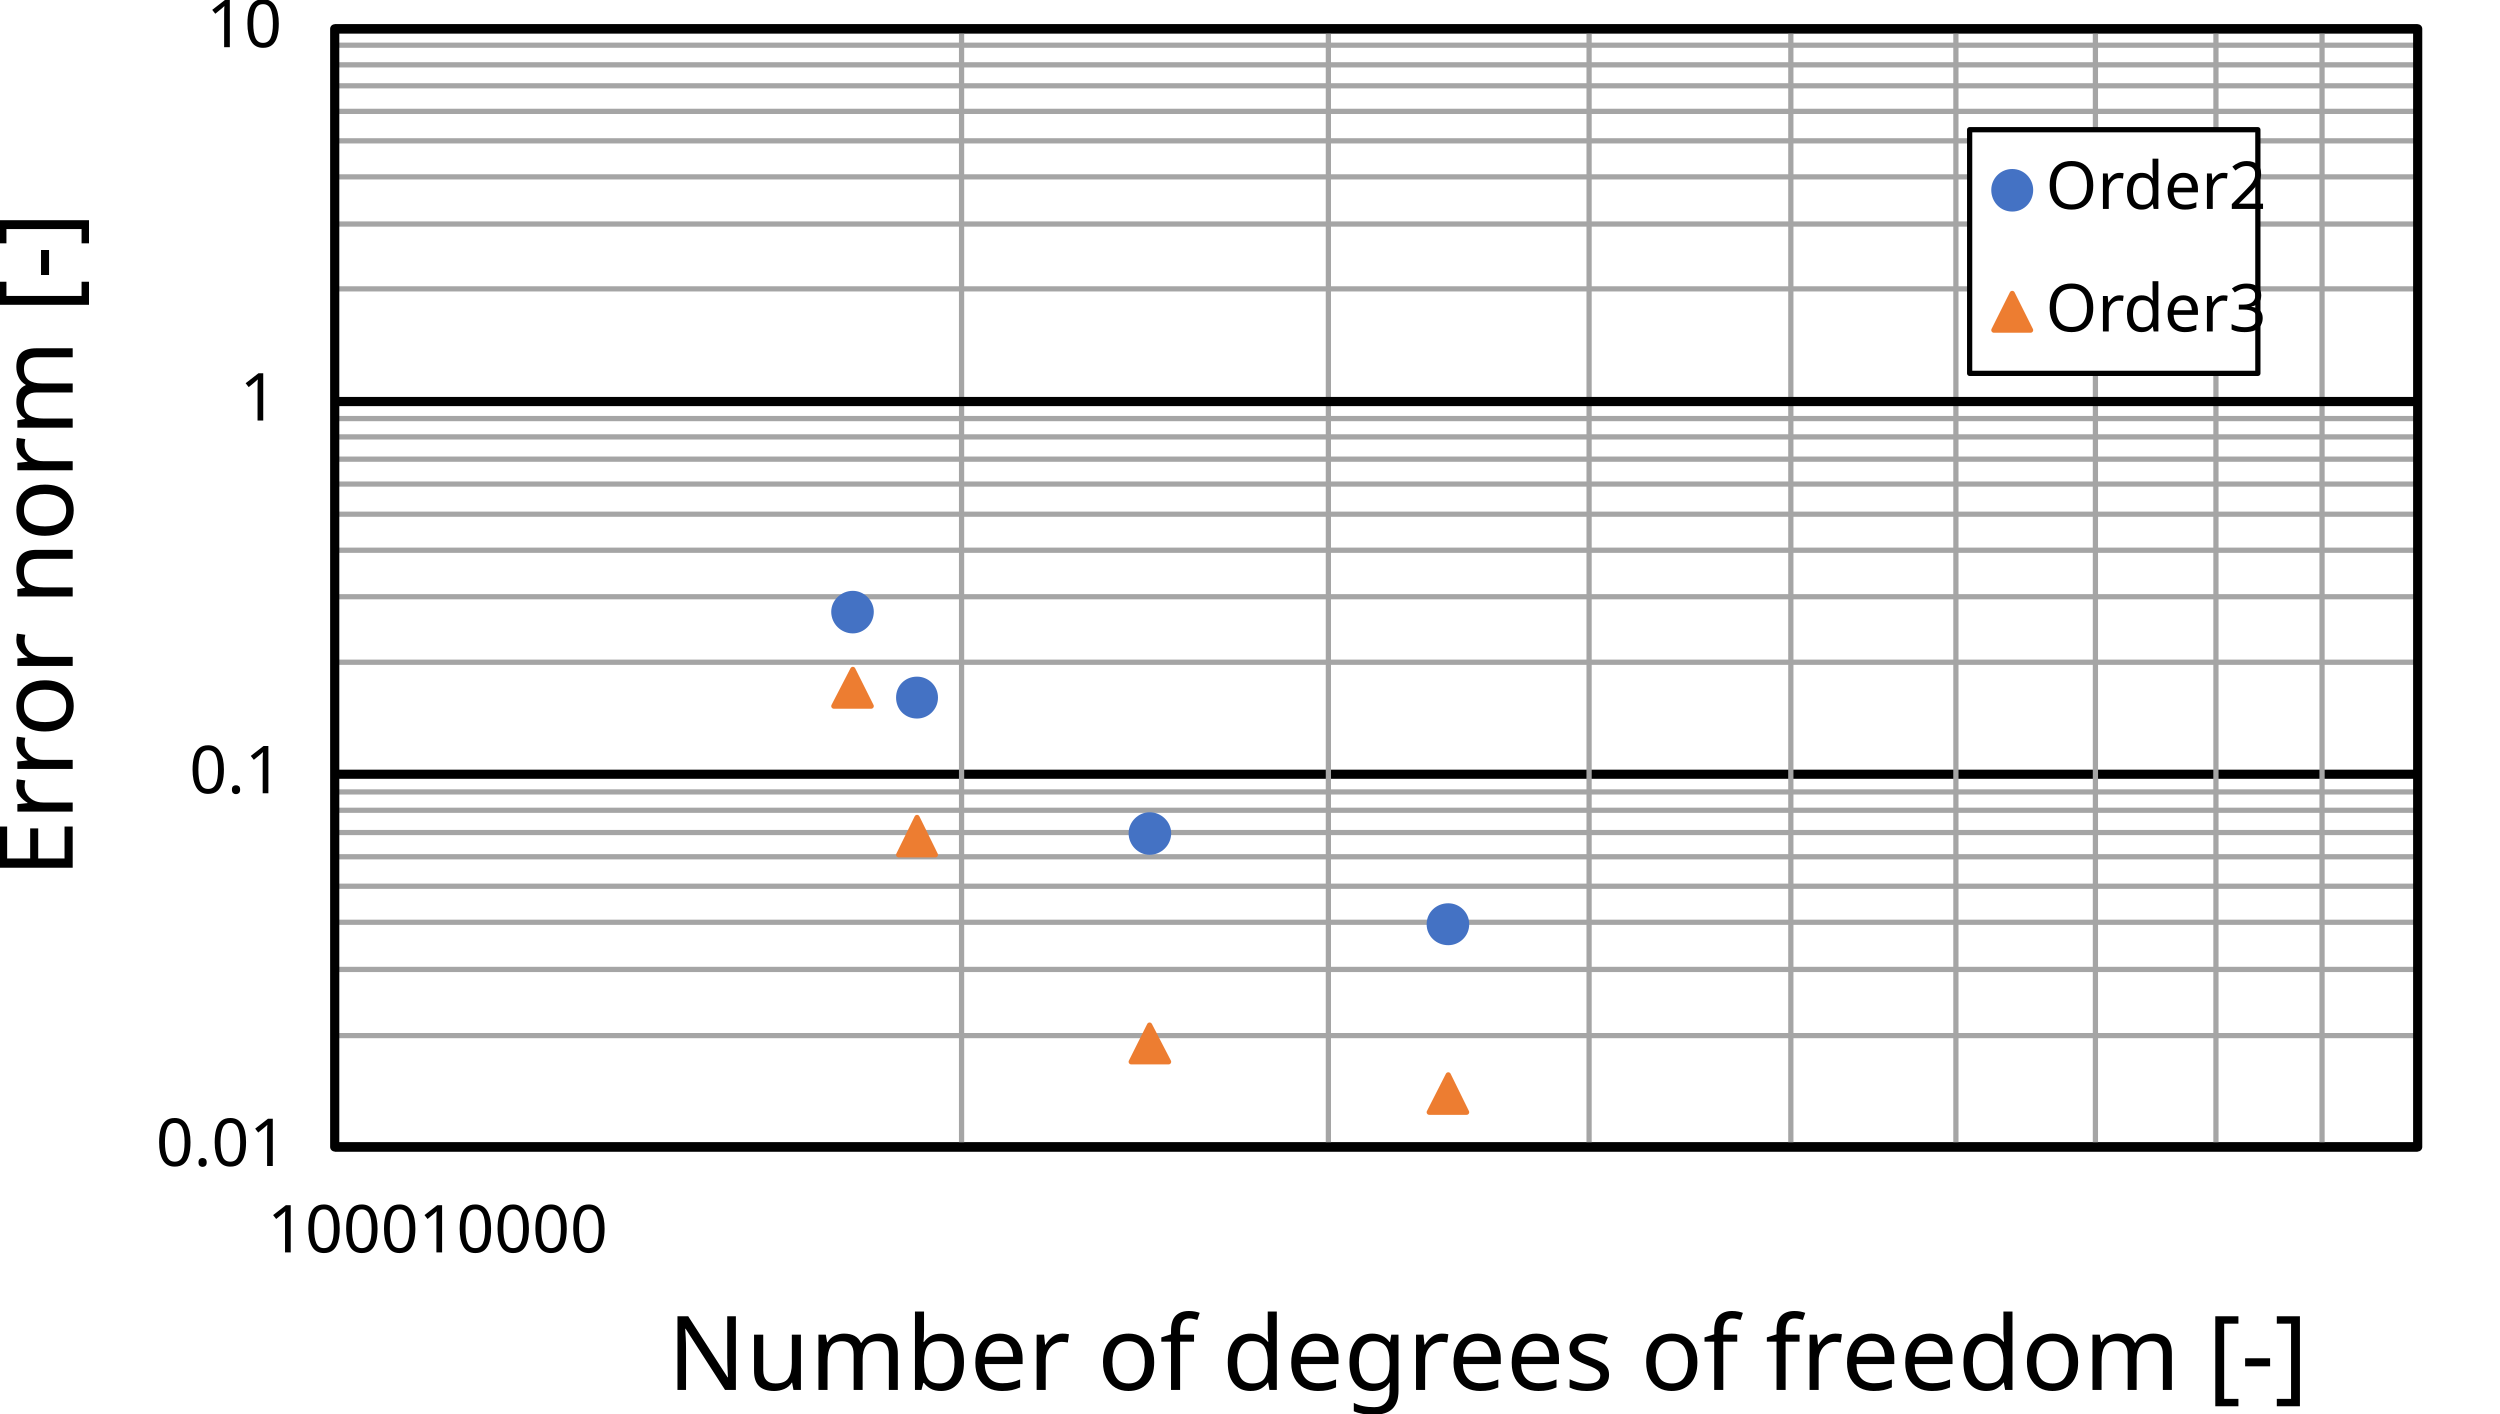
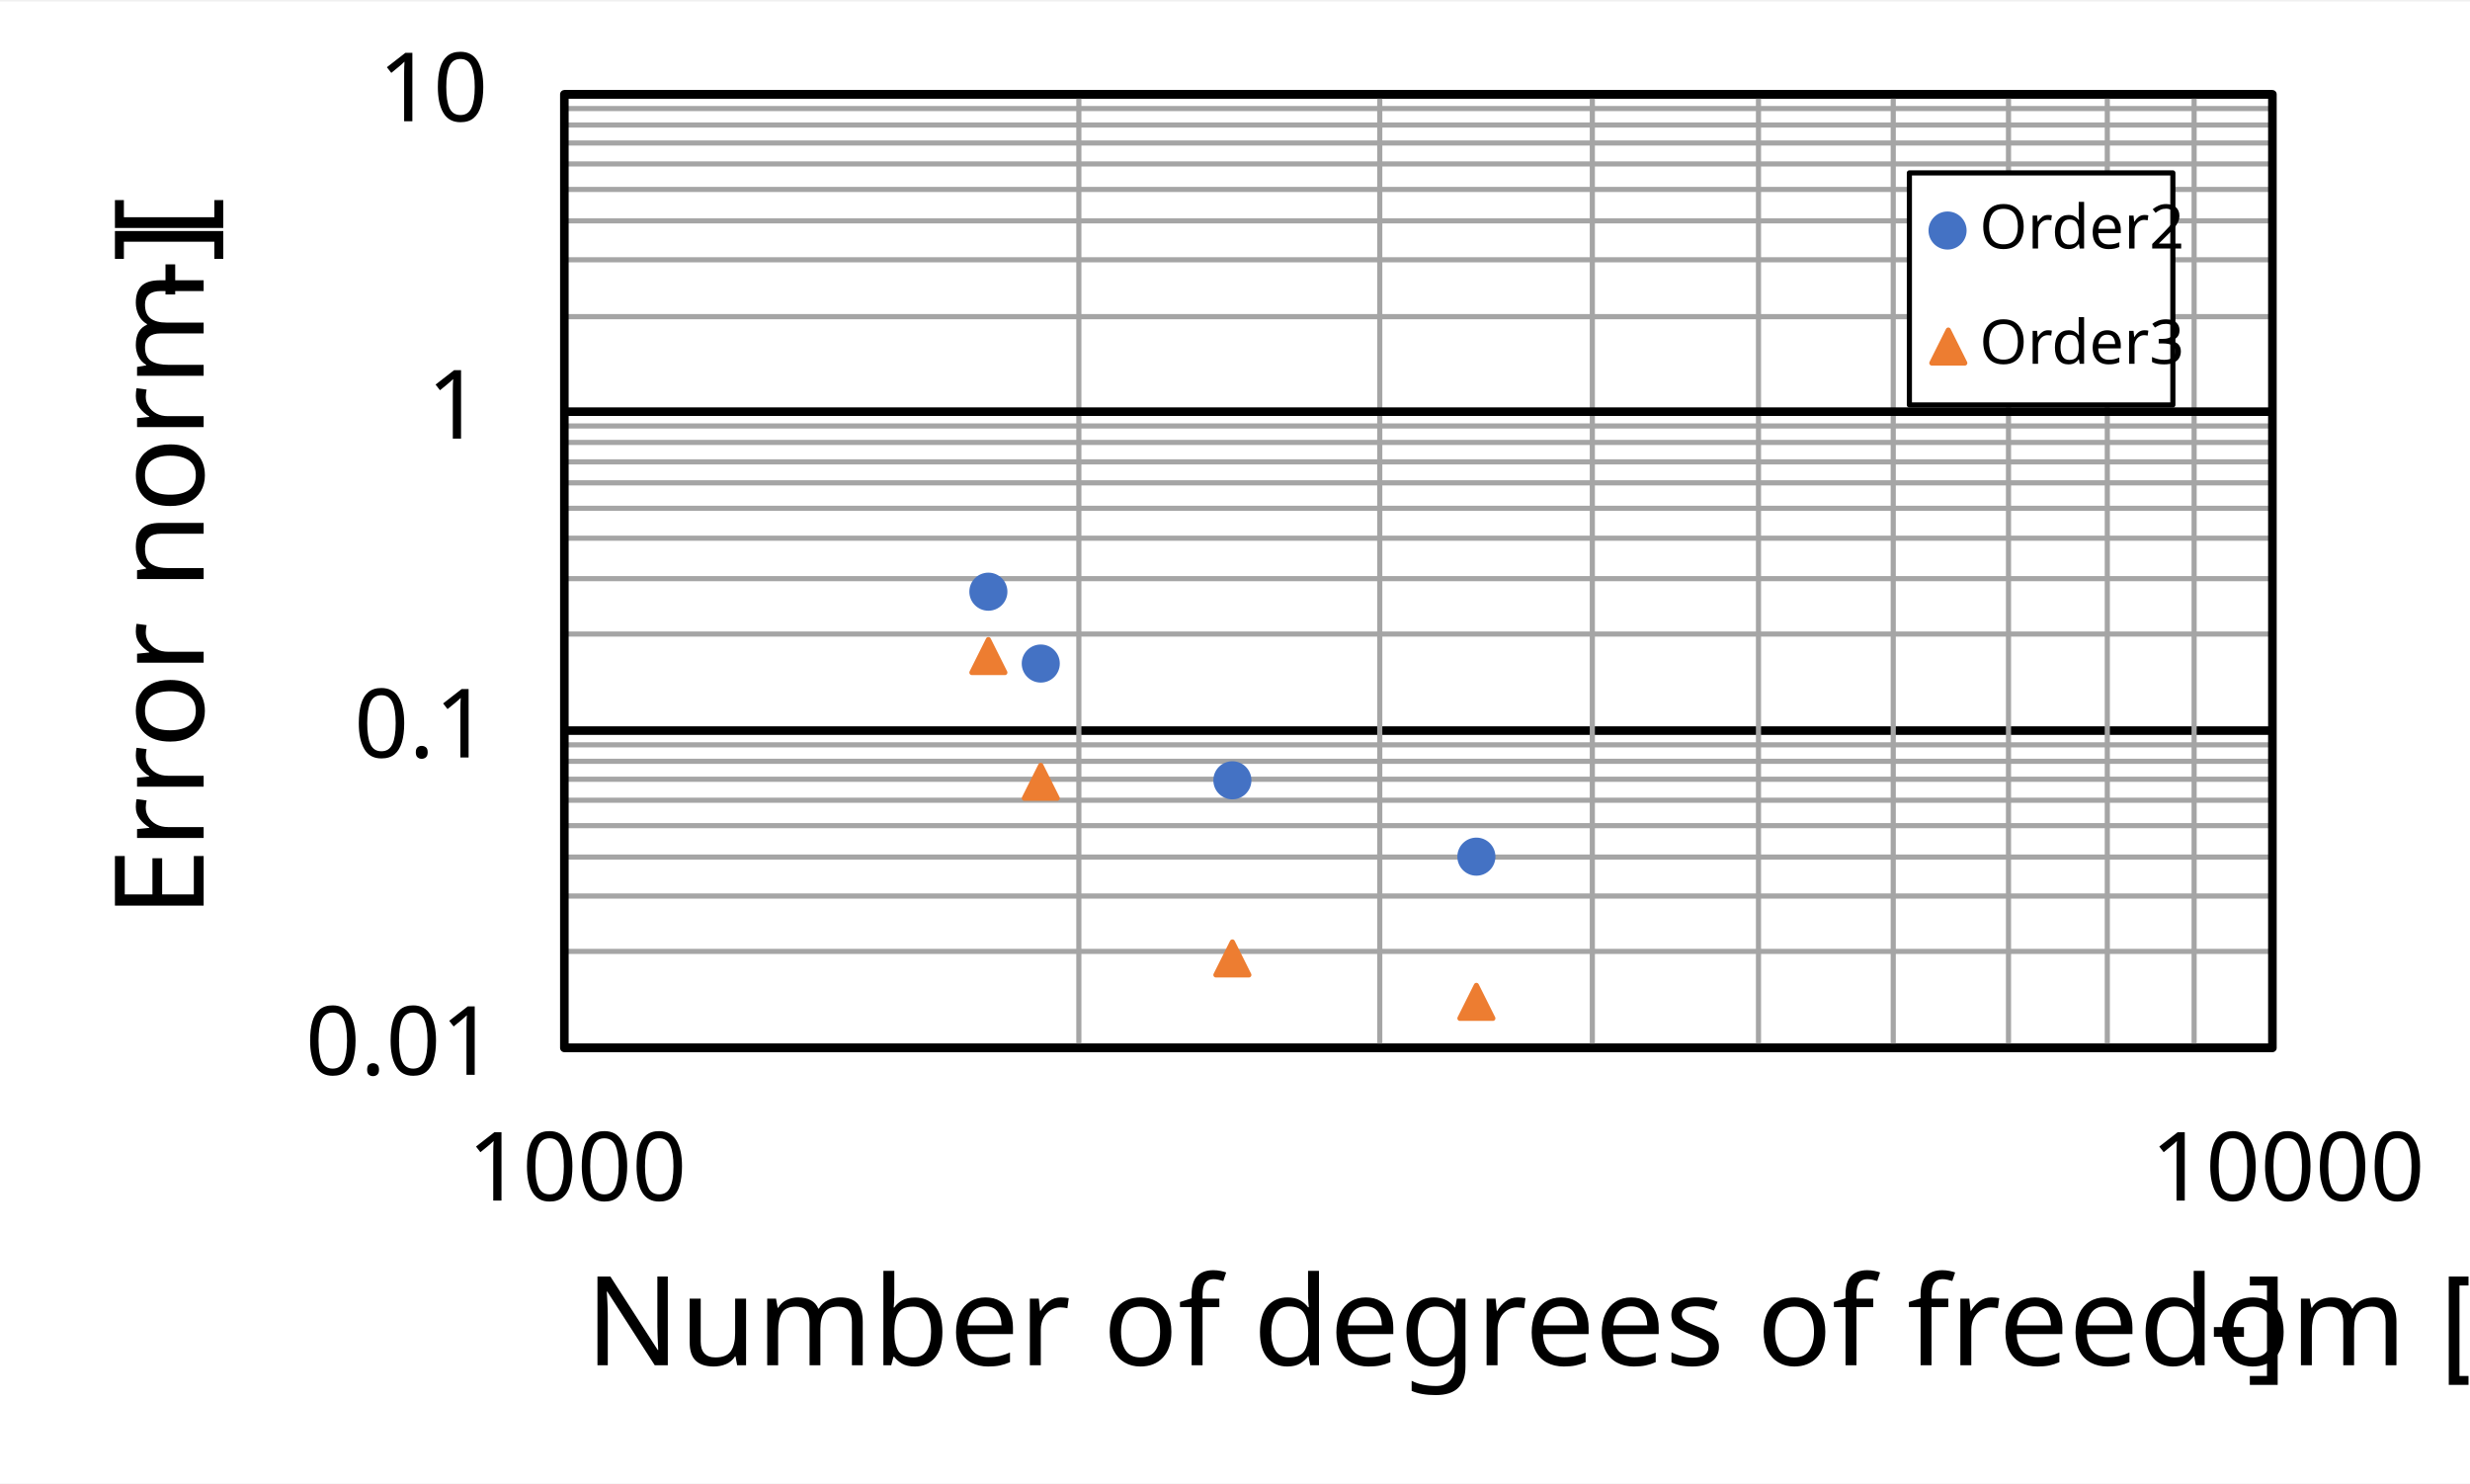
- <svg xmlns="http://www.w3.org/2000/svg" viewBox="0 0 610.667 345.333" height="345.333" width="610.667" xml:space="preserve" id="svg2" version="1.1">
-   <defs id="defs6">
-     <clipPath id="clipPath20" clipPathUnits="userSpaceOnUse">
-       <path id="path18" d="M 0,0 H 595.32 V 841.92 H 0 Z" />
+ <svg xmlns="http://www.w3.org/2000/svg" width="1650" height="991" overflow="hidden">
+   <defs>
+     <clipPath id="clip0">
+       <rect x="5019" y="783" width="1650" height="991" />
    </clipPath>
-     <clipPath id="clipPath34" clipPathUnits="userSpaceOnUse">
-       <path style="clip-rule:evenodd" id="path32" d="m 67.2,126.24 v 924.32 H 726.56 V 126.24 Z" />
+     <clipPath id="clip1">
+       <rect x="5018" y="783" width="1650" height="990" />
    </clipPath>
-     <clipPath id="clipPath62" clipPathUnits="userSpaceOnUse">
-       <path style="clip-rule:evenodd" id="path60" d="m 67.2,126.24 v 924.32 H 726.56 V 126.24 Z" />
+     <clipPath id="clip2">
+       <rect x="5018" y="783" width="1650" height="990" />
    </clipPath>
-     <clipPath id="clipPath192" clipPathUnits="userSpaceOnUse">
-       <path style="clip-rule:evenodd" id="path190" d="m 67.2,126.24 v 924.32 H 726.56 V 126.24 Z" />
+     <clipPath id="clip3">
+       <rect x="5018" y="783" width="1650" height="990" />
    </clipPath>
-     <clipPath id="clipPath214" clipPathUnits="userSpaceOnUse">
-       <path style="clip-rule:evenodd" id="path212" d="m 67.2,126.24 v 924.32 H 726.56 V 126.24 Z" />
+     <clipPath id="clip4">
+       <rect x="5018" y="783" width="1650" height="990" />
+     </clipPath>
+     <clipPath id="clip5">
+       <rect x="5018" y="783" width="1650" height="990" />
+     </clipPath>
+     <clipPath id="clip6">
+       <rect x="5018" y="783" width="1650" height="990" />
+     </clipPath>
+     <clipPath id="clip7">
+       <rect x="5018" y="783" width="1650" height="990" />
+     </clipPath>
+     <clipPath id="clip8">
+       <rect x="5018" y="783" width="1650" height="990" />
+     </clipPath>
+     <clipPath id="clip9">
+       <rect x="5018" y="783" width="1650" height="990" />
+     </clipPath>
+     <clipPath id="clip10">
+       <rect x="5018" y="783" width="1650" height="990" />
+     </clipPath>
+     <clipPath id="clip11">
+       <rect x="5018" y="783" width="1650" height="990" />
+     </clipPath>
+     <clipPath id="clip12">
+       <rect x="5018" y="783" width="1650" height="990" />
+     </clipPath>
+     <clipPath id="clip13">
+       <rect x="5018" y="783" width="1650" height="990" />
+     </clipPath>
+     <clipPath id="clip14">
+       <rect x="5018" y="783" width="1650" height="990" />
+     </clipPath>
+     <clipPath id="clip15">
+       <rect x="5018" y="783" width="1650" height="990" />
+     </clipPath>
+     <clipPath id="clip16">
+       <rect x="5018" y="783" width="1650" height="990" />
+     </clipPath>
+     <clipPath id="clip17">
+       <rect x="5018" y="783" width="1650" height="990" />
+     </clipPath>
+     <clipPath id="clip18">
+       <rect x="5018" y="783" width="1650" height="990" />
+     </clipPath>
+     <clipPath id="clip19">
+       <rect x="5018" y="783" width="1650" height="990" />
+     </clipPath>
+     <clipPath id="clip20">
+       <rect x="2004" y="1567" width="7947" height="199" />
+     </clipPath>
+     <clipPath id="clip21">
+       <rect x="5018" y="783" width="1650" height="990" />
+     </clipPath>
+     <clipPath id="clip22">
+       <rect x="2004" y="1567" width="7947" height="199" />
+     </clipPath>
+     <clipPath id="clip23">
+       <rect x="5018" y="783" width="1650" height="990" />
+     </clipPath>
+     <clipPath id="clip24">
+       <rect x="2004" y="1567" width="7947" height="199" />
+     </clipPath>
+     <clipPath id="clip25">
+       <rect x="5018" y="783" width="1650" height="990" />
+     </clipPath>
+     <clipPath id="clip26">
+       <rect x="5018" y="783" width="1650" height="990" />
+     </clipPath>
+     <clipPath id="clip27">
+       <rect x="5018" y="783" width="1650" height="990" />
+     </clipPath>
+     <clipPath id="clip28">
+       <rect x="5018" y="783" width="1650" height="990" />
+     </clipPath>
+     <clipPath id="clip29">
+       <rect x="5018" y="783" width="1650" height="990" />
    </clipPath>
  </defs>
-   <g transform="matrix(1.333333,0,0,-1.333333,0,345.3333)" id="g10">
-     <g transform="translate(-72,-275)" id="g12">
-       <g id="g14">
-         <g clip-path="url(#clipPath20)" id="g16">
-           <g transform="matrix(0.75,0,0,-0.75,0,841.92)" id="g22">
-             <g id="g24">
-               <path id="path26" style="fill:#ffffff;fill-opacity:1;fill-rule:nonzero;stroke:none" d="M 67.36,397.76 H 726.56 v 381.44 H 67.36 Z" />
-             </g>
-             <g id="g28">
-               <g clip-path="url(#clipPath34)" id="g30">
-                 <g transform="translate(177.76,663.52)" id="g36">
-                   <path id="path38" style="fill:none;stroke:#a5a5a5;stroke-width:1.28;stroke-linecap:butt;stroke-linejoin:round;stroke-miterlimit:10;stroke-dasharray:none;stroke-opacity:1" d="M 0,0 H 508.8 M 0,-16.16 H 508.8 M 0,-27.68 H 508.8 M 0,-36.48 H 508.8 M 0,-43.68 H 508.8 M 0,-49.6 H 508.8 M 0,-55.04 H 508.8 M 0,-59.52 H 508.8 M 0,-91.2 H 508.8 M 0,-107.2 H 508.8 M 0,-118.56 H 508.8 M 0,-127.36 H 508.8 M 0,-134.72 H 508.8 M 0,-140.8 H 508.8 M 0,-146.24 H 508.8 M 0,-150.72 H 508.8 M 0,-182.4 H 508.8 M 0,-198.24 H 508.8 M 0,-209.76 H 508.8 M 0,-218.56 H 508.8 M 0,-225.76 H 508.8 M 0,-232 H 508.8 M 0,-237.12 H 508.8 M 0,-241.92 h 508.8" />
-                 </g>
-                 <g id="g40">
-                   <path id="path42" style="fill:none;stroke:#000000;stroke-width:2.24;stroke-linecap:butt;stroke-linejoin:round;stroke-miterlimit:10;stroke-dasharray:none;stroke-opacity:1" d="M 177.76,690.72 H 686.56 M 177.76,599.68 H 686.56 M 177.76,417.6 H 686.56" />
-                 </g>
-                 <g transform="translate(330.88,417.6)" id="g44">
-                   <path id="path46" style="fill:none;stroke:#a5a5a5;stroke-width:1.28;stroke-linecap:butt;stroke-linejoin:round;stroke-miterlimit:10;stroke-dasharray:none;stroke-opacity:1" d="M 0,0 V 273.12 M 89.6,0 V 273.12 M 153.28,0 V 273.12 M 202.56,0 V 273.12 M 242.88,0 V 273.12 M 276.96,0 V 273.12 M 306.4,0 V 273.12 M 332.32,0 v 273.12" />
-                 </g>
-                 <g id="g48">
-                   <path id="path50" style="fill:none;stroke:#d9d9d9;stroke-width:1.28;stroke-linecap:butt;stroke-linejoin:round;stroke-miterlimit:10;stroke-dasharray:none;stroke-opacity:1" d="M 686.56,417.6 V 690.72" />
-                 </g>
-               </g>
-             </g>
-             <g id="g52">
-               <path id="path54" style="fill:none;stroke:#000000;stroke-width:2.24;stroke-linecap:butt;stroke-linejoin:round;stroke-miterlimit:10;stroke-dasharray:none;stroke-opacity:1" d="M 177.76,417.6 H 686.56 V 690.72 H 177.76 Z" />
-             </g>
-             <g id="g56">
-               <g clip-path="url(#clipPath62)" id="g58">
-                 <g id="g64">
-                   <path id="path66" style="fill:none;stroke:#000000;stroke-width:1.28;stroke-linecap:butt;stroke-linejoin:round;stroke-miterlimit:10;stroke-dasharray:none;stroke-opacity:1" d="M 177.76,690.72 V 417.6" />
-                 </g>
-                 <g id="g68">
-                   <path id="path70" style="fill:none;stroke:#000000;stroke-width:2.24;stroke-linecap:butt;stroke-linejoin:round;stroke-miterlimit:10;stroke-dasharray:none;stroke-opacity:1" d="M 177.76,508.64 H 686.56" />
-                 </g>
-                 <g transform="translate(308.8,560)" id="g72">
-                   <path id="path74" style="fill:#4472c4;fill-opacity:1;fill-rule:nonzero;stroke:none" d="m 0,0 c 0,2.56 -2.08,4.64 -4.48,4.64 -2.56,0 -4.64,-2.08 -4.64,-4.64 0,-2.4 2.08,-4.48 4.64,-4.48 C -2.08,-4.48 0,-2.4 0,0 Z" />
-                 </g>
-                 <g transform="translate(308.8,560)" id="g76">
-                   <path id="path78" style="fill:none;stroke:#4472c4;stroke-width:1.28;stroke-linecap:butt;stroke-linejoin:round;stroke-miterlimit:10;stroke-dasharray:none;stroke-opacity:1" d="m 0,0 c 0,2.56 -2.08,4.64 -4.48,4.64 -2.56,0 -4.64,-2.08 -4.64,-4.64 0,-2.4 2.08,-4.48 4.64,-4.48 C -2.08,-4.48 0,-2.4 0,0" />
-                 </g>
-                 <g transform="translate(324.48,580.96)" id="g80">
-                   <path id="path82" style="fill:#4472c4;fill-opacity:1;fill-rule:nonzero;stroke:none" d="m 0,0 c 0,2.56 -2.08,4.48 -4.48,4.48 -2.56,0 -4.48,-1.92 -4.48,-4.48 0,-2.56 1.92,-4.48 4.48,-4.48 2.4,0 4.48,1.92 4.48,4.48 z" />
-                 </g>
-                 <g transform="translate(324.48,580.96)" id="g84">
-                   <path id="path86" style="fill:none;stroke:#4472c4;stroke-width:1.28;stroke-linecap:butt;stroke-linejoin:round;stroke-miterlimit:10;stroke-dasharray:none;stroke-opacity:1" d="m 0,0 c 0,2.56 -2.08,4.48 -4.48,4.48 -2.56,0 -4.48,-1.92 -4.48,-4.48 0,-2.56 1.92,-4.48 4.48,-4.48 2.4,0 4.48,1.92 4.48,4.48" />
-                 </g>
-                 <g transform="translate(381.44,614.08)" id="g88">
-                   <path id="path90" style="fill:#4472c4;fill-opacity:1;fill-rule:nonzero;stroke:none" d="m 0,0 c 0,2.56 -2.08,4.64 -4.64,4.64 -2.4,0 -4.48,-2.08 -4.48,-4.64 0,-2.4 2.08,-4.48 4.48,-4.48 C -2.08,-4.48 0,-2.4 0,0 Z" />
-                 </g>
-                 <g transform="translate(381.44,614.08)" id="g92">
-                   <path id="path94" style="fill:none;stroke:#4472c4;stroke-width:1.28;stroke-linecap:butt;stroke-linejoin:round;stroke-miterlimit:10;stroke-dasharray:none;stroke-opacity:1" d="m 0,0 c 0,2.56 -2.08,4.64 -4.64,4.64 -2.4,0 -4.48,-2.08 -4.48,-4.64 0,-2.4 2.08,-4.48 4.48,-4.48 C -2.08,-4.48 0,-2.4 0,0" />
-                 </g>
-                 <g transform="translate(454.24,636.32)" id="g96">
-                   <path id="path98" style="fill:#4472c4;fill-opacity:1;fill-rule:nonzero;stroke:none" d="m 0,0 c 0,2.56 -2.08,4.48 -4.48,4.48 -2.56,0 -4.64,-1.92 -4.64,-4.48 0,-2.56 2.08,-4.48 4.64,-4.48 2.4,0 4.48,1.92 4.48,4.48 z" />
-                 </g>
-                 <g transform="translate(454.24,636.32)" id="g100">
-                   <path id="path102" style="fill:none;stroke:#4472c4;stroke-width:1.28;stroke-linecap:butt;stroke-linejoin:round;stroke-miterlimit:10;stroke-dasharray:none;stroke-opacity:1" d="m 0,0 c 0,2.56 -2.08,4.48 -4.48,4.48 -2.56,0 -4.64,-1.92 -4.64,-4.48 0,-2.56 2.08,-4.48 4.64,-4.48 2.4,0 4.48,1.92 4.48,4.48" />
-                 </g>
-                 <g id="g104">
-                   <path id="path106" style="fill:#ed7d31;fill-opacity:1;fill-rule:nonzero;stroke:none" d="m 304.32,574.08 4.48,8.96 h -9.12 z" />
-                 </g>
-                 <g id="g108">
-                   <path id="path110" style="fill:none;stroke:#ed7d31;stroke-width:1.28;stroke-linecap:butt;stroke-linejoin:round;stroke-miterlimit:10;stroke-dasharray:none;stroke-opacity:1" d="m 304.32,574.08 4.48,8.96 h -9.12 z" />
-                 </g>
-                 <g id="g112">
-                   <path id="path114" style="fill:#ed7d31;fill-opacity:1;fill-rule:nonzero;stroke:none" d="m 320,610.24 4.48,9.12 h -8.96 z" />
-                 </g>
-                 <g id="g116">
-                   <path id="path118" style="fill:none;stroke:#ed7d31;stroke-width:1.28;stroke-linecap:butt;stroke-linejoin:round;stroke-miterlimit:10;stroke-dasharray:none;stroke-opacity:1" d="m 320,610.24 4.48,9.12 h -8.96 z" />
-                 </g>
-                 <g id="g120">
-                   <path id="path122" style="fill:#ed7d31;fill-opacity:1;fill-rule:nonzero;stroke:none" d="m 376.8,660.96 4.64,8.96 h -9.12 z" />
-                 </g>
-                 <g id="g124">
-                   <path id="path126" style="fill:none;stroke:#ed7d31;stroke-width:1.28;stroke-linecap:butt;stroke-linejoin:round;stroke-miterlimit:10;stroke-dasharray:none;stroke-opacity:1" d="m 376.8,660.96 4.64,8.96 h -9.12 z" />
-                 </g>
-                 <g id="g128">
-                   <path id="path130" style="fill:#ed7d31;fill-opacity:1;fill-rule:nonzero;stroke:none" d="m 449.76,673.12 4.48,9.12 H 445.12 Z" />
-                 </g>
-                 <g id="g132">
-                   <path id="path134" style="fill:none;stroke:#ed7d31;stroke-width:1.28;stroke-linecap:butt;stroke-linejoin:round;stroke-miterlimit:10;stroke-dasharray:none;stroke-opacity:1" d="m 449.76,673.12 4.48,9.12 H 445.12 Z" />
-                 </g>
-               </g>
-             </g>
-             <g transform="scale(0.049319)" id="g136">
-               <text id="text140" style="font-variant:normal;font-weight:normal;font-size:327.68px;font-family:F1;-inkscape-font-specification:F1;writing-mode:lr-tb;fill:#000000;fill-opacity:1;fill-rule:nonzero;stroke:none" transform="translate(2718.56,14099.4)">
-                 <tspan id="tspan138" y="0" x="0 167.117 249.037 416.154">0.01</tspan>
-               </text>
-             </g>
-             <g transform="scale(0.049319)" id="g142">
-               <text id="text146" style="font-variant:normal;font-weight:normal;font-size:327.68px;font-family:F1;-inkscape-font-specification:F1;writing-mode:lr-tb;fill:#000000;fill-opacity:1;fill-rule:nonzero;stroke:none" transform="translate(2884.16,12253.3)">
-                 <tspan id="tspan144" y="0" x="0 163.84 249.037">0.1</tspan>
-               </text>
-             </g>
-             <g transform="scale(0.049319)" id="g148">
-               <text id="text152" style="font-variant:normal;font-weight:normal;font-size:327.68px;font-family:F1;-inkscape-font-specification:F1;writing-mode:lr-tb;fill:#000000;fill-opacity:1;fill-rule:nonzero;stroke:none" transform="translate(3133.92,10407.4)">
-                 <tspan id="tspan150" y="0" x="0">1</tspan>
-               </text>
-             </g>
-             <g transform="scale(0.049319)" id="g154">
-               <text id="text158" style="font-variant:normal;font-weight:normal;font-size:327.68px;font-family:F1;-inkscape-font-specification:F1;writing-mode:lr-tb;fill:#000000;fill-opacity:1;fill-rule:nonzero;stroke:none" transform="translate(2968.48,8558.24)">
-                 <tspan id="tspan156" y="0" x="0 163.84">10</tspan>
-               </text>
-             </g>
-             <g transform="scale(0.049319)" id="g160">
-               <text id="text164" style="font-variant:normal;font-weight:normal;font-size:327.68px;font-family:F1;-inkscape-font-specification:F1;writing-mode:lr-tb;fill:#000000;fill-opacity:1;fill-rule:nonzero;stroke:none" transform="translate(3270.08,14527.5)">
-                 <tspan id="tspan162" y="0" x="0 170.394 334.234 498.074 10233.446 10400.562 10567.68 10731.52 10898.637">100010000</tspan>
-               </text>
-             </g>
-             <g transform="matrix(0,-0.076937,0.076937,0,0,0)" id="g166">
-               <text id="text170" style="font-variant:normal;font-weight:normal;font-size:327.68px;font-family:F1;-inkscape-font-specification:F1;writing-mode:lr-tb;fill:#000000;fill-opacity:1;fill-rule:nonzero;stroke:none" transform="translate(-8123.04,1478.56)">
-                 <tspan id="tspan168" y="0" x="0 160.563 275.251 383.386 557.056 671.744 743.834 914.227 1087.898 1202.586 1461.453 1533.542 1638.4 1736.704">Error norm [-]</tspan>
-               </text>
-             </g>
-             <g transform="scale(0.076937)" id="g172">
-               <text id="text176" style="font-variant:normal;font-weight:normal;font-size:327.68px;font-family:F1;-inkscape-font-specification:F1;writing-mode:lr-tb;fill:#000000;fill-opacity:1;fill-rule:nonzero;stroke:none" transform="translate(3366.88,9749.28)">
-                 <tspan id="tspan174" y="0" x="0 212.992 383.386 645.53 815.923 976.486 1094.451 1166.541 1340.211 1441.792 1513.882 1684.275 1848.115 2002.125 2110.259 2270.822 2434.662 2565.734 2637.824 2808.218 2913.075 2985.165 3083.469 3194.88 3355.443 3519.283 3689.677 3863.347 4122.214 4197.581 4295.885 4397.465">Number of degrees of freedom [-]</tspan>
-               </text>
-             </g>
-             <g id="g178">
-               <path id="path180" style="fill:#ffffff;fill-opacity:1;fill-rule:nonzero;stroke:none" d="m 577.12,442.24 h 70.4 v 59.52 H 577.12 Z" />
-             </g>
-             <g id="g182">
-               <path id="path184" style="fill:none;stroke:#000000;stroke-width:1.28;stroke-linecap:butt;stroke-linejoin:round;stroke-miterlimit:10;stroke-dasharray:none;stroke-opacity:1" d="m 577.12,442.24 h 70.4 v 59.52 H 577.12 Z" />
-             </g>
-             <g id="g186">
-               <g clip-path="url(#clipPath192)" id="g188">
-                 <g transform="translate(592,456.96)" id="g194">
-                   <path id="path196" style="fill:#4472c4;fill-opacity:1;fill-rule:nonzero;stroke:none" d="m 0,0 c 0,2.56 -1.92,4.64 -4.48,4.64 -2.56,0 -4.48,-2.08 -4.48,-4.64 0,-2.4 1.92,-4.48 4.48,-4.48 C -1.92,-4.48 0,-2.4 0,0 Z" />
-                 </g>
-                 <g transform="translate(592,456.96)" id="g198">
-                   <path id="path200" style="fill:none;stroke:#4472c4;stroke-width:1.28;stroke-linecap:butt;stroke-linejoin:round;stroke-miterlimit:10;stroke-dasharray:none;stroke-opacity:1" d="m 0,0 c 0,2.56 -1.92,4.64 -4.48,4.64 -2.56,0 -4.48,-2.08 -4.48,-4.64 0,-2.4 1.92,-4.48 4.48,-4.48 C -1.92,-4.48 0,-2.4 0,0" />
-                 </g>
-               </g>
-             </g>
-             <g transform="scale(0.049319)" id="g202">
-               <text id="text206" style="font-variant:normal;font-weight:normal;font-size:327.68px;font-family:F1;-inkscape-font-specification:F1;writing-mode:lr-tb;fill:#000000;fill-opacity:1;fill-rule:nonzero;stroke:none" transform="translate(12078.1,9359.52)">
-                 <tspan id="tspan204" y="0" x="0 219.546 334.234 501.35 668.467 783.155">Order2</tspan>
-               </text>
-             </g>
-             <g id="g208">
-               <g clip-path="url(#clipPath214)" id="g210">
-                 <g id="g216">
-                   <path id="path218" style="fill:#ed7d31;fill-opacity:1;fill-rule:nonzero;stroke:none" d="M 587.52,482.24 592,491.2 h -8.96 z" />
-                 </g>
-                 <g id="g220">
-                   <path id="path222" style="fill:none;stroke:#ed7d31;stroke-width:1.28;stroke-linecap:butt;stroke-linejoin:round;stroke-miterlimit:10;stroke-dasharray:none;stroke-opacity:1" d="M 587.52,482.24 592,491.2 h -8.96 z" />
-                 </g>
-               </g>
-             </g>
-             <g transform="scale(0.049319)" id="g224">
-               <text id="text228" style="font-variant:normal;font-weight:normal;font-size:327.68px;font-family:F1;-inkscape-font-specification:F1;writing-mode:lr-tb;fill:#000000;fill-opacity:1;fill-rule:nonzero;stroke:none" transform="translate(12078.1,9966.24)">
-                 <tspan id="tspan226" y="0" x="0 219.546 334.234 501.35 668.467 783.155">Order3</tspan>
-               </text>
-             </g>
-           </g>
-         </g>
+   <g clip-path="url(#clip0)" transform="translate(-5019 -783)">
+     <rect x="5019" y="784" width="1650" height="990" fill="#FFFFFF" />
+     <g clip-path="url(#clip1)">
+       <path d="M5396.5 1418.55 6537.5 1418.55M5396.5 1381.55 6537.5 1381.55M5396.5 1355.54 6537.5 1355.54M5396.5 1334.54 6537.5 1334.54M5396.5 1317.54 6537.5 1317.54M5396.5 1303.54 6537.5 1303.54M5396.5 1291.54 6537.5 1291.54M5396.5 1280.54 6537.5 1280.54M5396.5 1206.54 6537.5 1206.54M5396.5 1169.54 6537.5 1169.54M5396.5 1142.54 6537.5 1142.54M5396.5 1122.54 6537.5 1122.54M5396.5 1105.54 6537.5 1105.54M5396.5 1091.54 6537.5 1091.54M5396.5 1078.54 6537.5 1078.54M5396.5 1067.54 6537.5 1067.54M5396.5 994.533 6537.5 994.533M5396.5 956.532 6537.5 956.532M5396.5 930.531 6537.5 930.531M5396.5 909.53 6537.5 909.53M5396.5 892.529 6537.5 892.529M5396.5 878.529 6537.5 878.529M5396.5 866.529 6537.5 866.529M5396.5 855.528 6537.5 855.528" stroke="#A5A5A5" stroke-width="3.438" stroke-linejoin="round" stroke-miterlimit="10" fill="none" />
+     </g>
+     <g clip-path="url(#clip2)">
+       <path d="M5396 1483 6537 1483M5396 1271.04 6537 1271.04M5396 846 6537 846" stroke="#000000" stroke-width="5.729" stroke-linejoin="round" stroke-miterlimit="10" fill="none" />
+     </g>
+     <g clip-path="url(#clip3)">
+       <path d="M5739.69 845.5 5739.69 1482.5M5940.7 845.5 5940.7 1482.5M6082.7 845.5 6082.7 1482.5M6193.7 845.5 6193.7 1482.5M6283.71 845.5 6283.71 1482.5M6360.71 845.5 6360.71 1482.5M6426.71 845.5 6426.71 1482.5M6484.71 845.5 6484.71 1482.5" stroke="#A5A5A5" stroke-width="3.438" stroke-linejoin="round" stroke-miterlimit="10" fill="none" />
+     </g>
+     <g clip-path="url(#clip4)">
+       <path d="M6537.5 845.5 6537.5 1482.5" stroke="#D9D9D9" stroke-width="3.438" stroke-linejoin="round" stroke-miterlimit="10" fill="none" />
+     </g>
+     <g clip-path="url(#clip5)">
+       <rect x="5396" y="846" width="1141" height="637" stroke="#000000" stroke-width="5.729" stroke-linejoin="round" stroke-miterlimit="10" fill="none" />
+     </g>
+     <g clip-path="url(#clip6)">
+       <path d="M0 0 0 637" stroke="#000000" stroke-width="3.438" stroke-linejoin="round" stroke-miterlimit="10" fill="none" fill-rule="evenodd" transform="matrix(1 0 0 -1 5396.5 1482.5)" />
+     </g>
+     <g clip-path="url(#clip7)">
+       <path d="M5396 1058 6537 1058" stroke="#000000" stroke-width="5.729" stroke-linejoin="round" stroke-miterlimit="10" fill="none" fill-rule="evenodd" />
+     </g>
+     <g clip-path="url(#clip8)">
+       <path d="M5690.25 1178.25C5690.25 1184.32 5685.32 1189.25 5679.25 1189.25 5673.17 1189.25 5668.25 1184.32 5668.25 1178.25 5668.25 1172.17 5673.17 1167.25 5679.25 1167.25 5685.32 1167.25 5690.25 1172.17 5690.25 1178.25Z" stroke="#4472C4" stroke-width="3.438" stroke-linejoin="round" stroke-miterlimit="10" fill="#4472C4" />
+       <path d="M5725.25 1226.25C5725.25 1232.32 5720.32 1237.25 5714.25 1237.25 5708.17 1237.25 5703.25 1232.32 5703.25 1226.25 5703.25 1220.17 5708.17 1215.25 5714.25 1215.25 5720.32 1215.25 5725.25 1220.17 5725.25 1226.25Z" stroke="#4472C4" stroke-width="3.438" stroke-linejoin="round" stroke-miterlimit="10" fill="#4472C4" />
+       <path d="M5853.25 1304.25C5853.25 1310.32 5848.32 1315.25 5842.25 1315.25 5836.17 1315.25 5831.25 1310.32 5831.25 1304.25 5831.25 1298.17 5836.17 1293.25 5842.25 1293.25 5848.32 1293.25 5853.25 1298.17 5853.25 1304.25Z" stroke="#4472C4" stroke-width="3.438" stroke-linejoin="round" stroke-miterlimit="10" fill="#4472C4" />
+       <path d="M6016.25 1355.25C6016.25 1361.32 6011.32 1366.25 6005.25 1366.25 5999.17 1366.25 5994.25 1361.32 5994.25 1355.25 5994.25 1349.17 5999.17 1344.25 6005.25 1344.25 6011.32 1344.25 6016.25 1349.17 6016.25 1355.25Z" stroke="#4472C4" stroke-width="3.438" stroke-linejoin="round" stroke-miterlimit="10" fill="#4472C4" />
+     </g>
+     <g clip-path="url(#clip9)">
+       <path d="M5679.25 1210.25 5690.25 1232.25 5668.25 1232.25Z" stroke="#ED7D31" stroke-width="3.438" stroke-linejoin="round" stroke-miterlimit="10" fill="#ED7D31" />
+       <path d="M5714.25 1294.25 5725.25 1316.25 5703.25 1316.25Z" stroke="#ED7D31" stroke-width="3.438" stroke-linejoin="round" stroke-miterlimit="10" fill="#ED7D31" />
+       <path d="M5842.25 1412.25 5853.25 1434.25 5831.25 1434.25Z" stroke="#ED7D31" stroke-width="3.438" stroke-linejoin="round" stroke-miterlimit="10" fill="#ED7D31" />
+       <path d="M6005.25 1441.25 6016.25 1463.25 5994.25 1463.25Z" stroke="#ED7D31" stroke-width="3.438" stroke-linejoin="round" stroke-miterlimit="10" fill="#ED7D31" />
+     </g>
+     <g clip-path="url(#clip10)">
+       <text font-family="Calibri,Calibri_MSFontService,sans-serif" font-weight="400" font-size="64" transform="matrix(1 0 0 1 5223.03 1501)">0.01</text>
+     </g>
+     <g clip-path="url(#clip11)">
+       <text font-family="Calibri,Calibri_MSFontService,sans-serif" font-weight="400" font-size="64" transform="matrix(1 0 0 1 5255.55 1289)">0.1</text>
+     </g>
+     <g clip-path="url(#clip12)">
+       <text font-family="Calibri,Calibri_MSFontService,sans-serif" font-weight="400" font-size="64" transform="matrix(1 0 0 1 5304.27 1076)">1</text>
+     </g>
+     <g clip-path="url(#clip13)">
+       <text font-family="Calibri,Calibri_MSFontService,sans-serif" font-weight="400" font-size="64" transform="matrix(1 0 0 1 5271.75 864)">10</text>
+     </g>
+     <g clip-path="url(#clip14)">
+       <text font-family="Calibri,Calibri_MSFontService,sans-serif" font-weight="400" font-size="64" transform="matrix(1 0 0 1 5331.28 1585)">1000</text>
+     </g>
+     <g clip-path="url(#clip15)">
+       <text font-family="Calibri,Calibri_MSFontService,sans-serif" font-weight="400" font-size="64" transform="matrix(1 0 0 1 6455.74 1585)">10000</text>
+     </g>
+     <g clip-path="url(#clip16)">
+       <text font-family="Calibri,Calibri_MSFontService,sans-serif" font-weight="400" font-size="83" transform="matrix(6.12323e-17 -1 1 6.12323e-17 5155.04 1396)">Error norm [</text>
+     </g>
+     <g clip-path="url(#clip17)">
+       <text font-family="Calibri,Calibri_MSFontService,sans-serif" font-weight="400" font-size="83" transform="matrix(6.12323e-17 -1 1 6.12323e-17 5155.04 983)">-</text>
+     </g>
+     <g clip-path="url(#clip18)">
+       <text font-family="Calibri,Calibri_MSFontService,sans-serif" font-weight="400" font-size="83" transform="matrix(6.12323e-17 -1 1 6.12323e-17 5155.04 958)">]</text>
+     </g>
+     <g clip-path="url(#clip19)">
+       <g clip-path="url(#clip20)">
+         <text font-family="Calibri,Calibri_MSFontService,sans-serif" font-weight="400" font-size="83" transform="matrix(1 0 0 1 5410.07 1695)">Number of degrees of freedom [</text>
      </g>
+     </g>
+     <g clip-path="url(#clip21)">
+       <g clip-path="url(#clip22)">
+         <text font-family="Calibri,Calibri_MSFontService,sans-serif" font-weight="400" font-size="83" transform="matrix(1 0 0 1 6494.6 1695)">-</text>
+       </g>
+     </g>
+     <g clip-path="url(#clip23)">
+       <g clip-path="url(#clip24)">
+         <text font-family="Calibri,Calibri_MSFontService,sans-serif" font-weight="400" font-size="83" transform="matrix(1 0 0 1 6519.85 1695)">]</text>
+       </g>
+     </g>
+     <g clip-path="url(#clip25)">
+       <rect x="6294.5" y="898.5" width="176" height="155" stroke="#000000" stroke-width="3.438" stroke-linejoin="round" stroke-miterlimit="10" fill="#FFFFFF" />
+     </g>
+     <g clip-path="url(#clip26)">
+       <path d="M6331 937C6331 943.075 6326.08 947.999 6320 947.999 6313.92 947.999 6309 943.075 6309 937 6309 930.924 6313.92 926 6320 926 6326.08 926 6331 930.924 6331 937Z" stroke="#4472C4" stroke-width="3.438" stroke-linejoin="round" stroke-miterlimit="10" fill="#4472C4" />
+     </g>
+     <g clip-path="url(#clip27)">
+       <text font-family="Calibri,Calibri_MSFontService,sans-serif" font-weight="400" font-size="41" transform="matrix(1 0 0 1 6341.34 949)">Order2</text>
+     </g>
+     <g clip-path="url(#clip28)">
+       <path d="M6320.5 1003.5 6331.5 1025.5 6309.5 1025.5Z" stroke="#ED7D31" stroke-width="3.438" stroke-linejoin="round" stroke-miterlimit="10" fill="#ED7D31" />
+     </g>
+     <g clip-path="url(#clip29)">
+       <text font-family="Calibri,Calibri_MSFontService,sans-serif" font-weight="400" font-size="41" transform="matrix(1 0 0 1 6341.34 1026)">Order3</text>
    </g>
  </g>
</svg>
